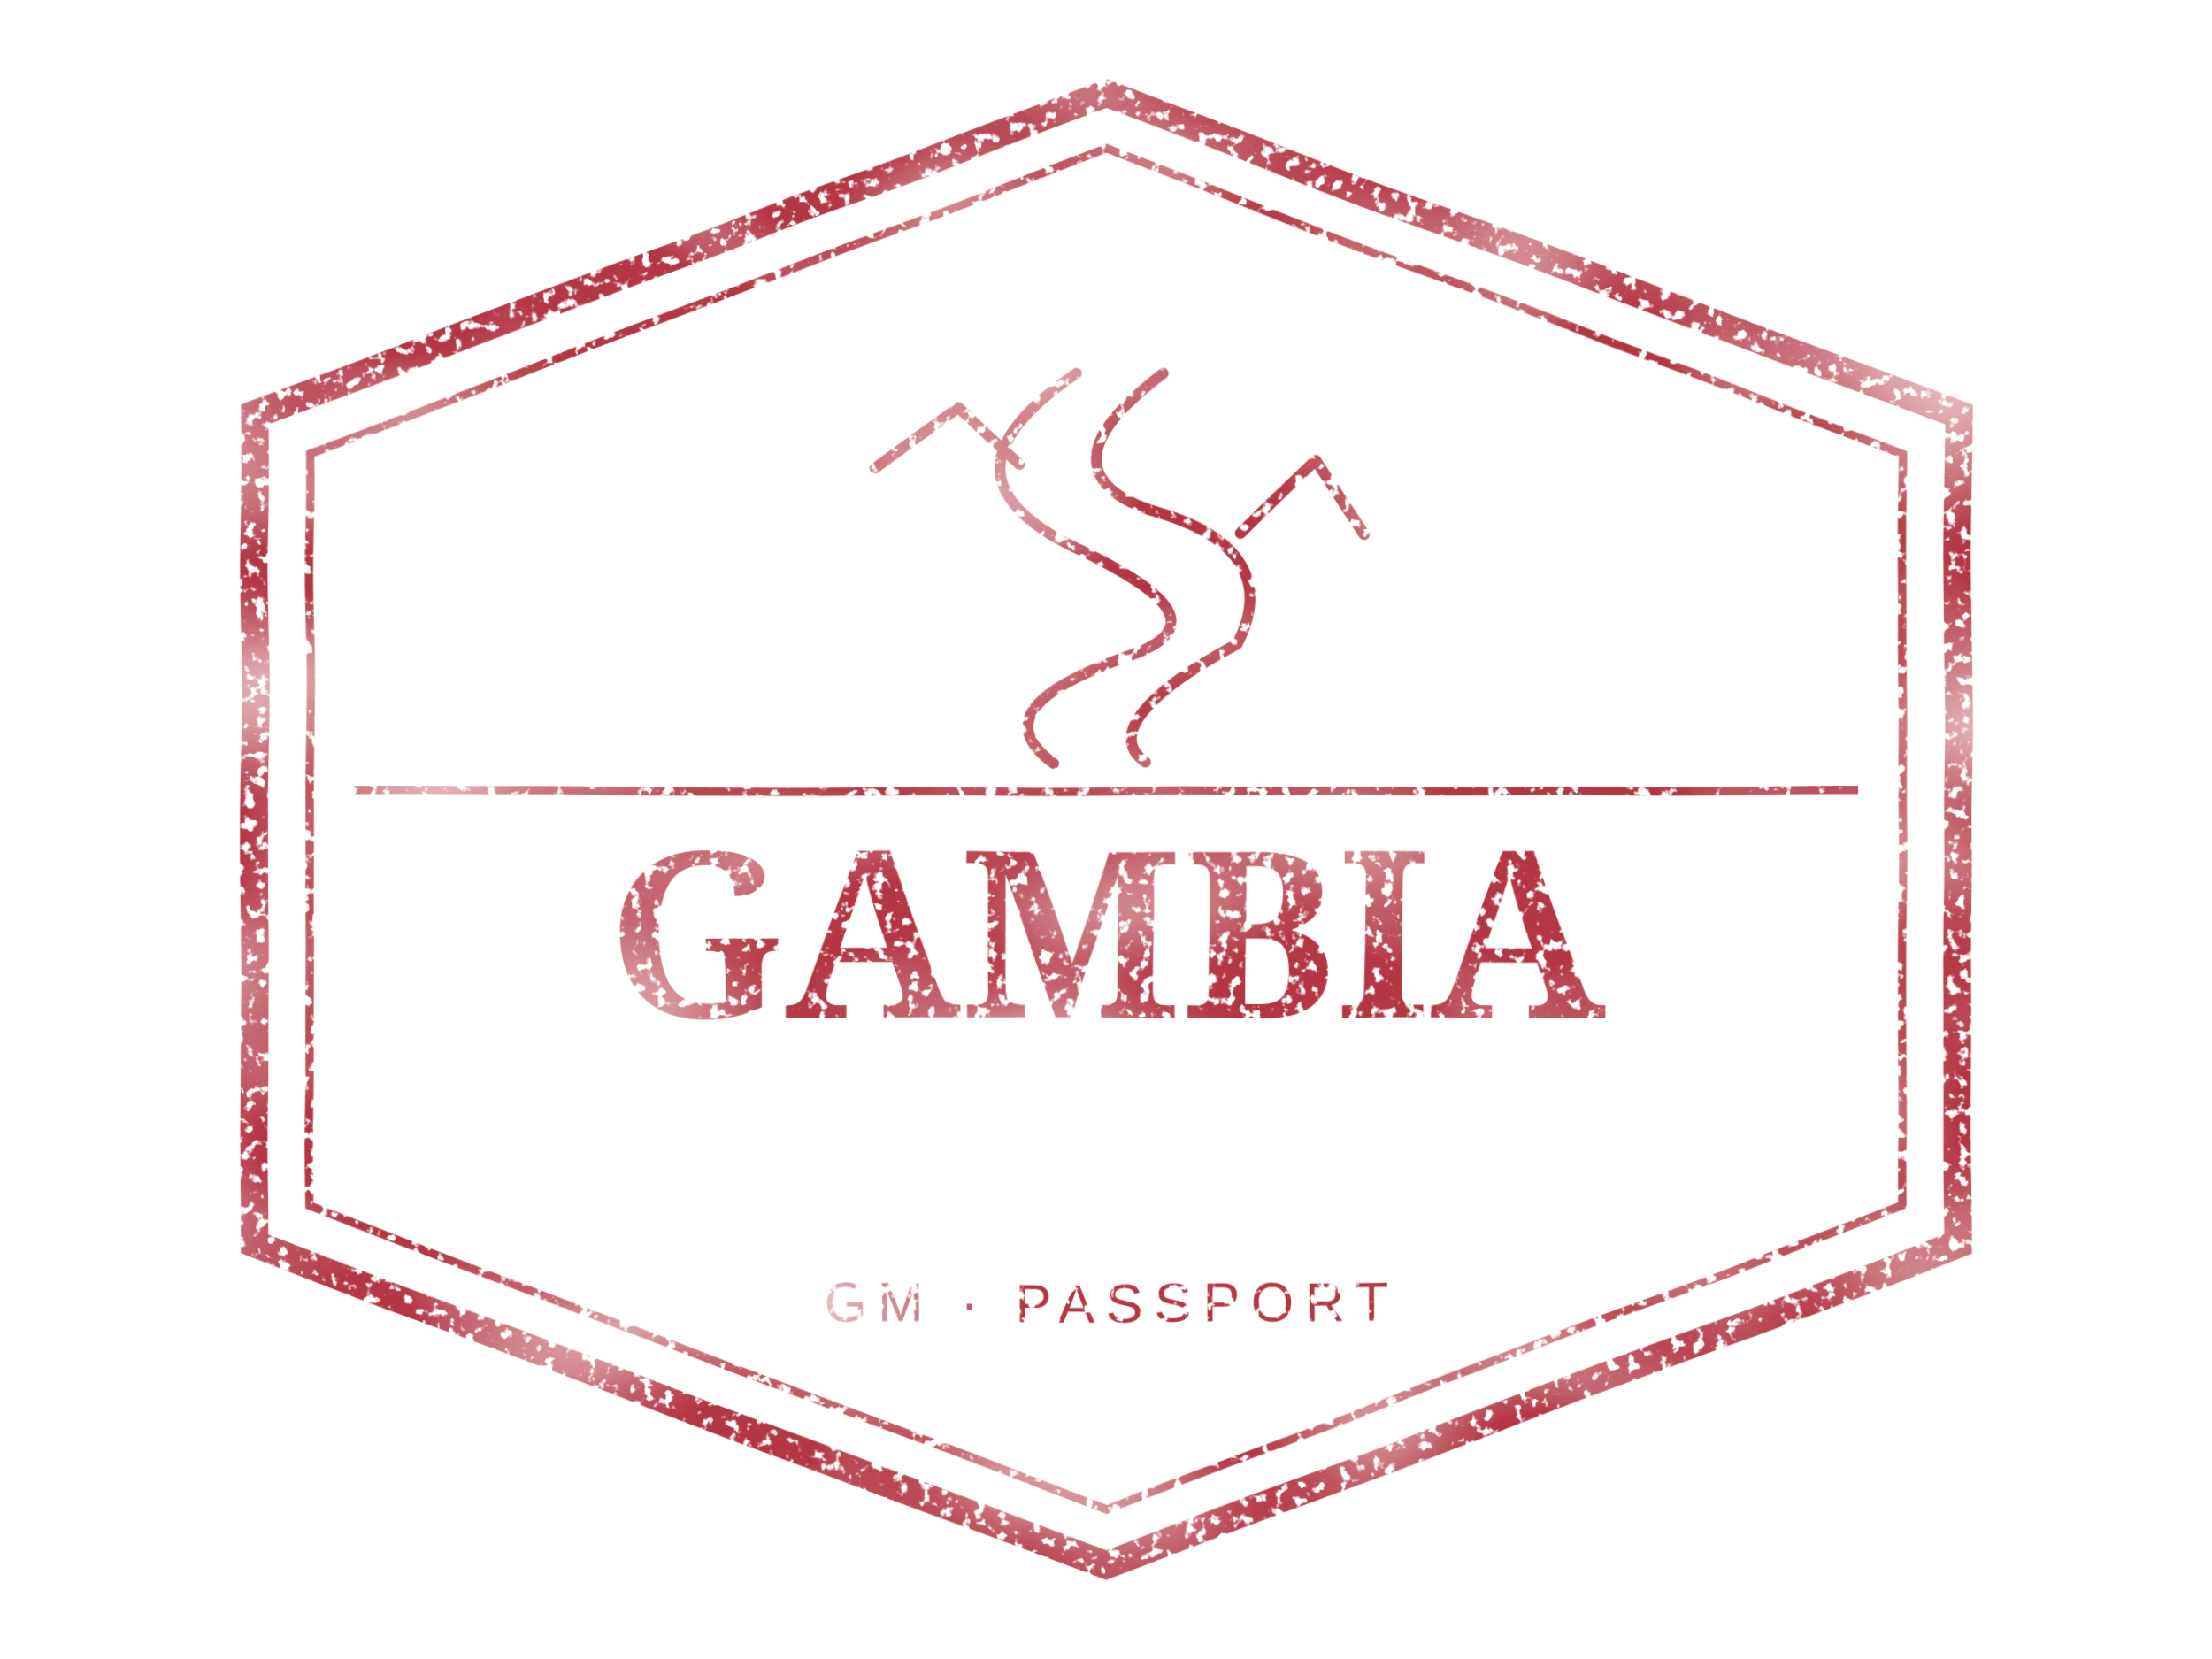
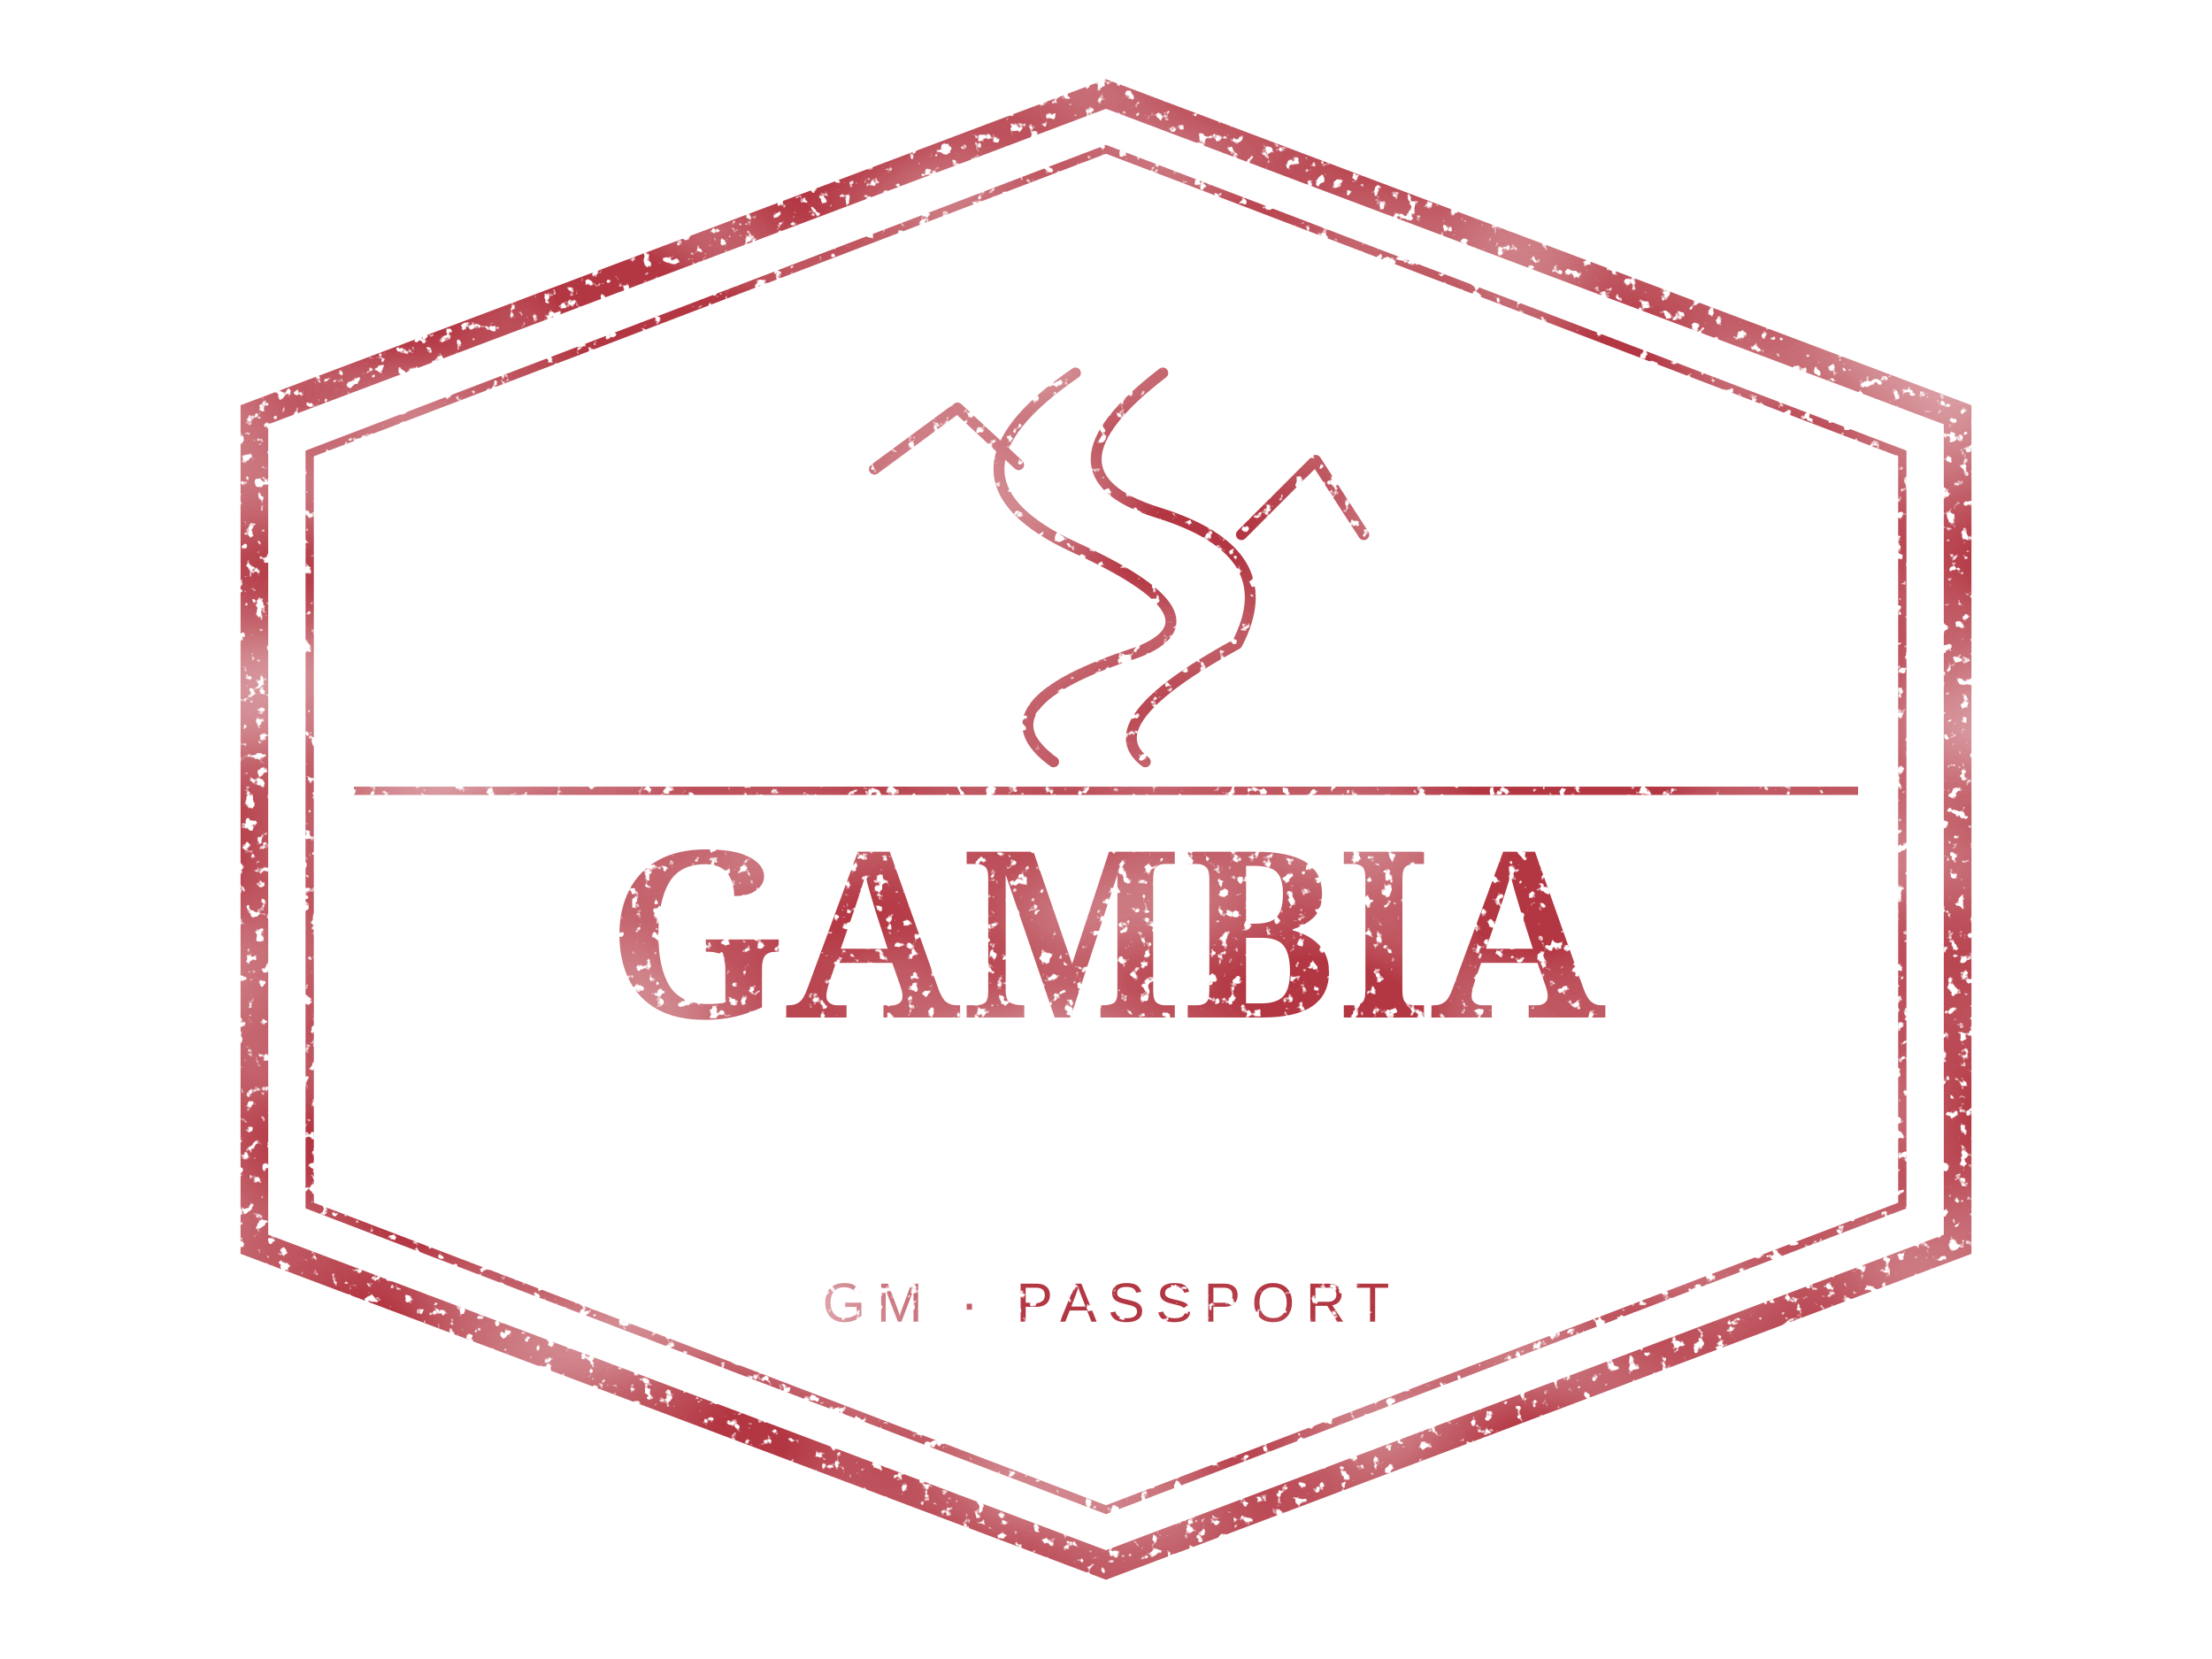
<svg xmlns="http://www.w3.org/2000/svg" viewBox="0 0 400 300" width="400" height="300" role="img" aria-labelledby="title-gm">
  <defs>
    <filter id="ink-gm-worn" x="-5%" y="-5%" width="110%" height="110%" color-interpolation-filters="sRGB">
      <feTurbulence type="fractalNoise" baseFrequency=".5" numOctaves="3" seed="17" result="grain" />
      <feColorMatrix in="grain" type="matrix" values="0 0 0 0 1 0 0 0 0 1 0 0 0 0 1 1 0 0 0 0" />
      <feComponentTransfer>
-         <feFuncA type="linear" slope="10" intercept="-3.3" />
+         <feFuncA type="linear" slope="10" intercept="-2.85" />
      </feComponentTransfer>
      <feComposite in="SourceGraphic" operator="in" result="porous" />
      <feTurbulence type="fractalNoise" baseFrequency=".019 .027" numOctaves="2" seed="41" result="pressure" />
      <feColorMatrix type="matrix" values="0 0 0 0 1 0 0 0 0 1 0 0 0 0 1 1 0 0 0 0" />
      <feComponentTransfer>
-         <feFuncA type="linear" slope="1.8" intercept="-.05" />
+         <feFuncA type="linear" slope="1.25" intercept=".2" />
      </feComponentTransfer>
-       <feComposite in="porous" operator="in" result="ink" />
-       <feDisplacementMap in="ink" in2="pressure" scale="1.15" xChannelSelector="R" yChannelSelector="G" />
-       <feGaussianBlur stdDeviation=".12" />
+       <feComposite in="porous" operator="in" />
    </filter>
  </defs>
  <g filter="url(#ink-gm-worn)" color="#b33743" fill="currentColor" font-family="Arial,Helvetica,sans-serif" text-anchor="middle">
    <g fill="none" stroke="currentColor">
      <path d="M200 17L354 75V225L200 283L46 225V75Z" stroke-width="5" />
      <path d="M200 27L344 82V218L200 273L56 218V82Z" stroke-width="1.5" />
    </g>
    <g transform="translate(200 103) scale(0.79)" fill="none" stroke="currentColor" stroke-width="2.5" stroke-linecap="round" stroke-linejoin="round">
      <path d="M-7-45Q-42-21-7-5T7 19Q-30 31-12 44M13-45Q-17-22 12-13T30 17Q-3 35 9 44M-53-23L-34-37L-20-24M31-8L48-25L59-8" />
    </g>
    <path d="M64 143H336" fill="none" stroke="currentColor" stroke-width="1.5" />
    <text x="200" y="184" font-size="42" font-family="Georgia,serif" font-weight="700" textLength="164" lengthAdjust="spacingAndGlyphs">GAMBIA</text>
    <text x="200" y="239" font-size="10" letter-spacing="2">GM · PASSPORT</text>
  </g>
</svg>
